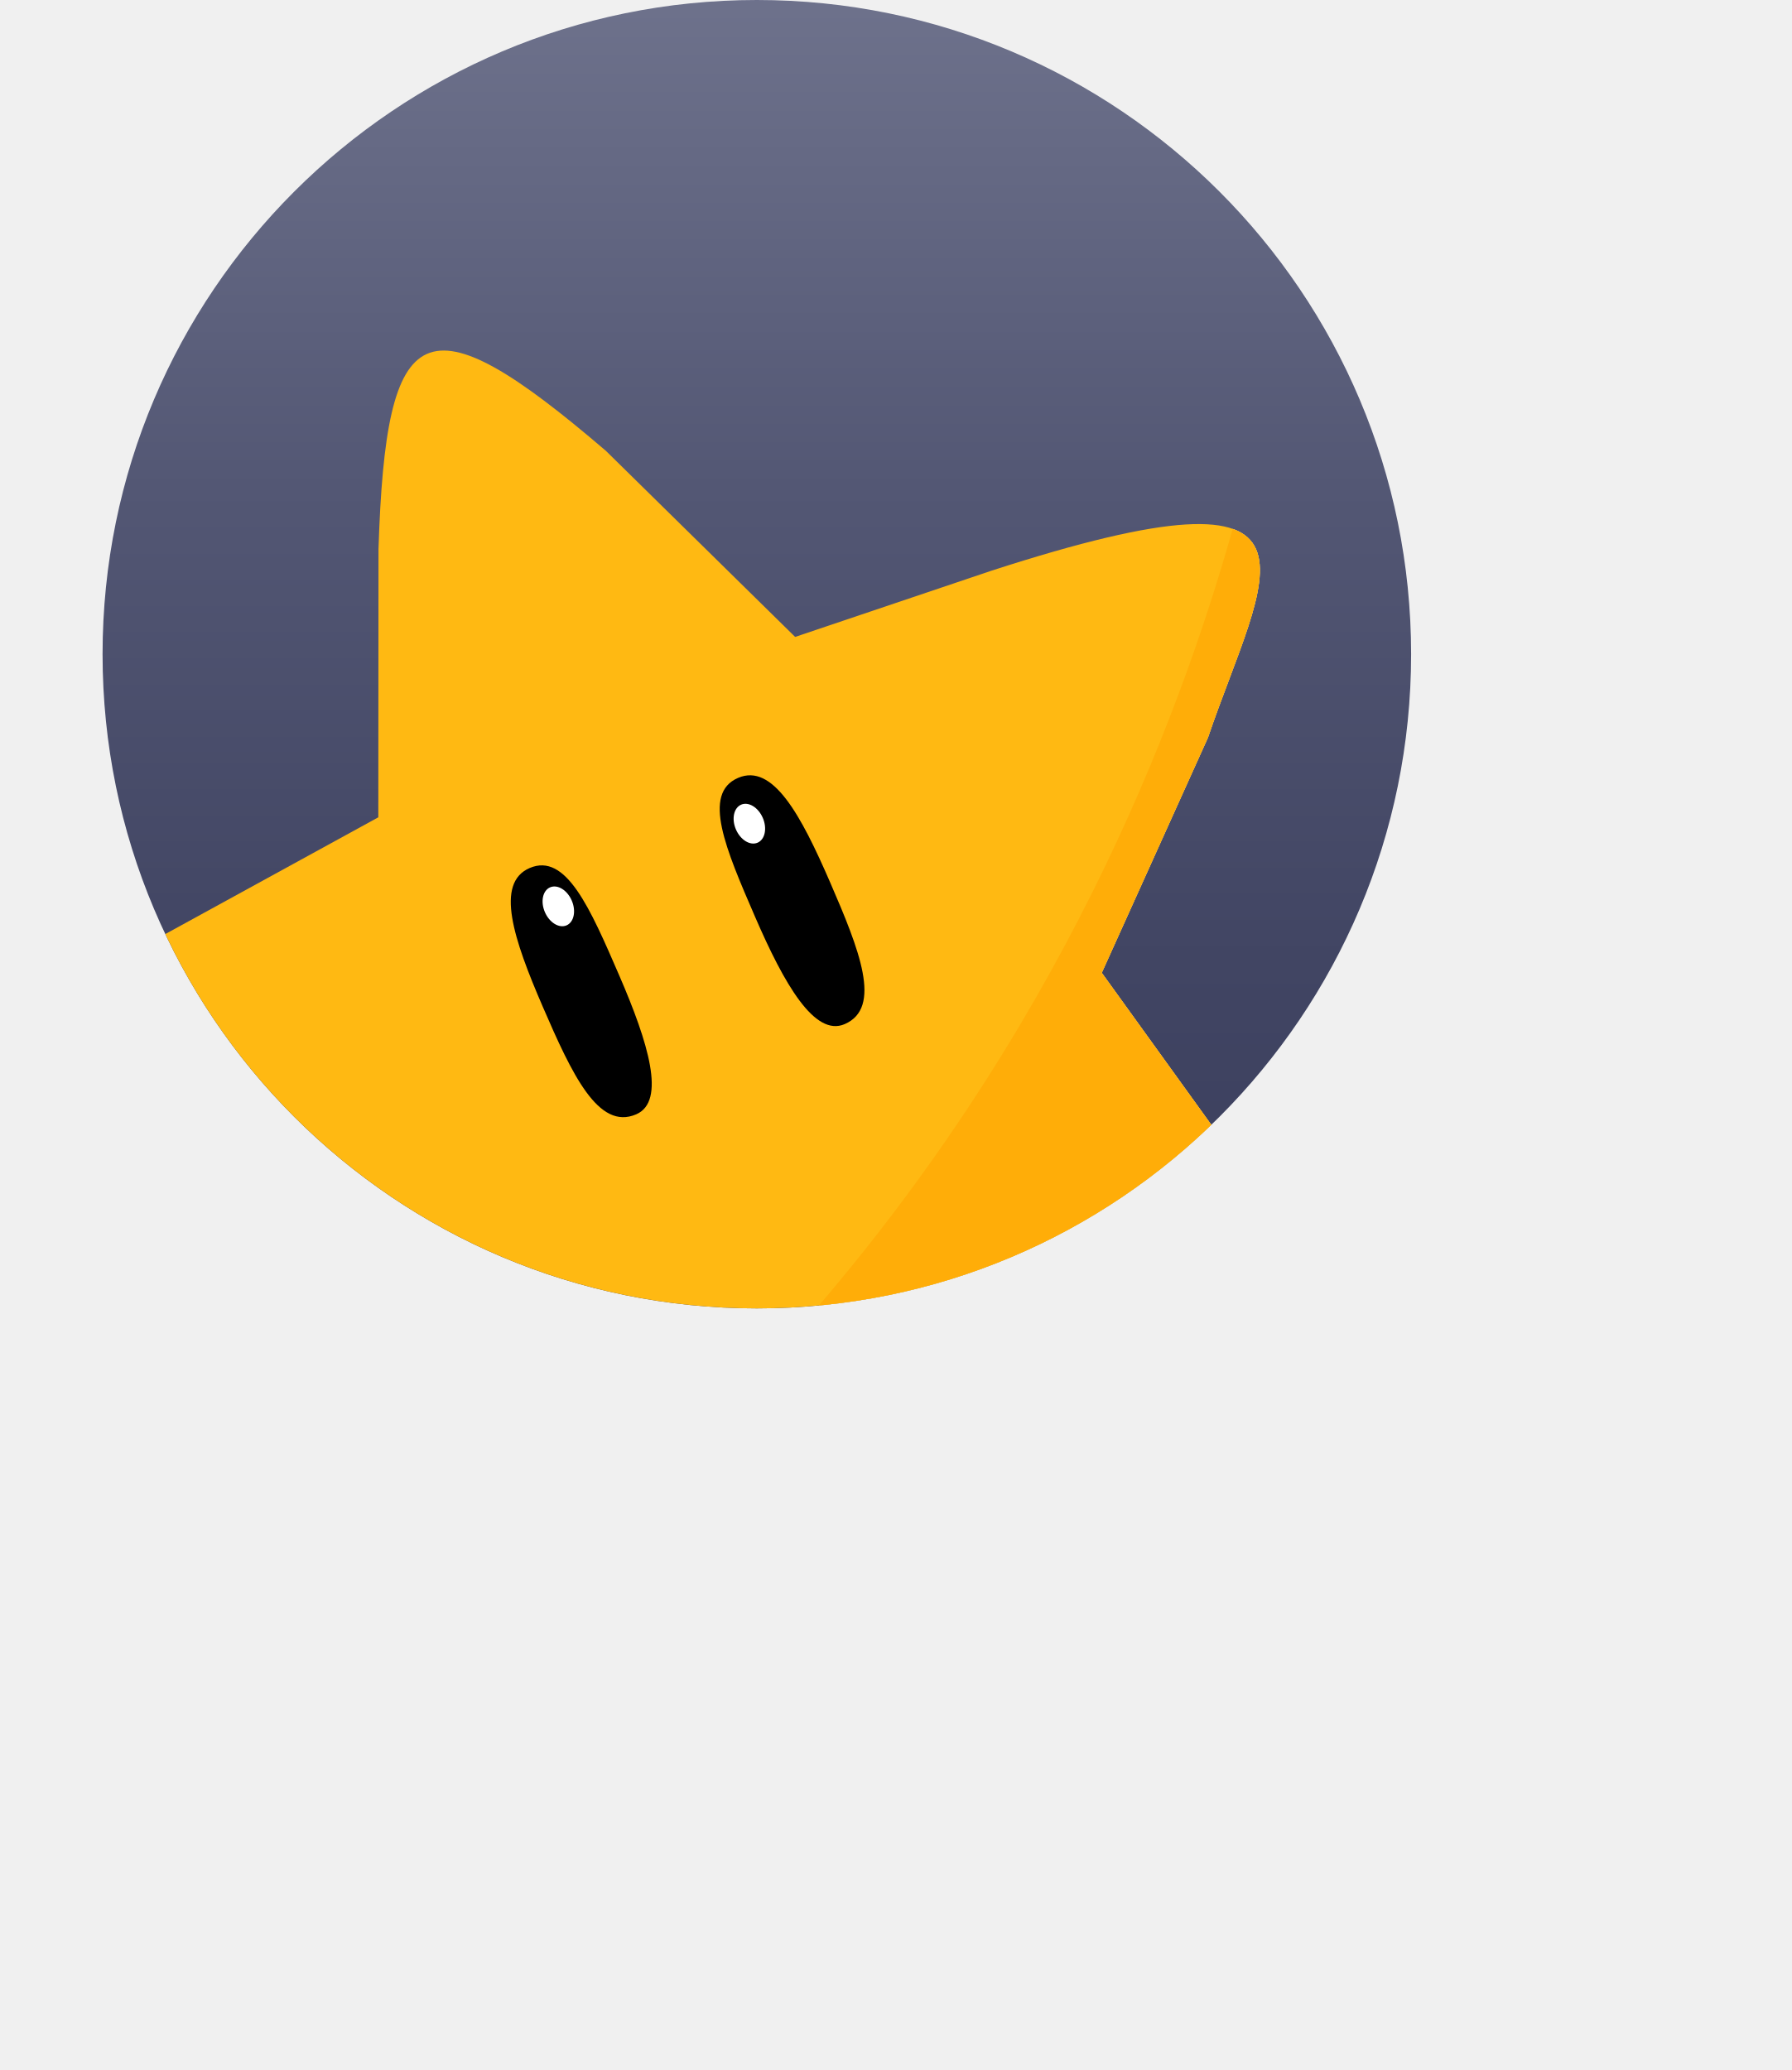
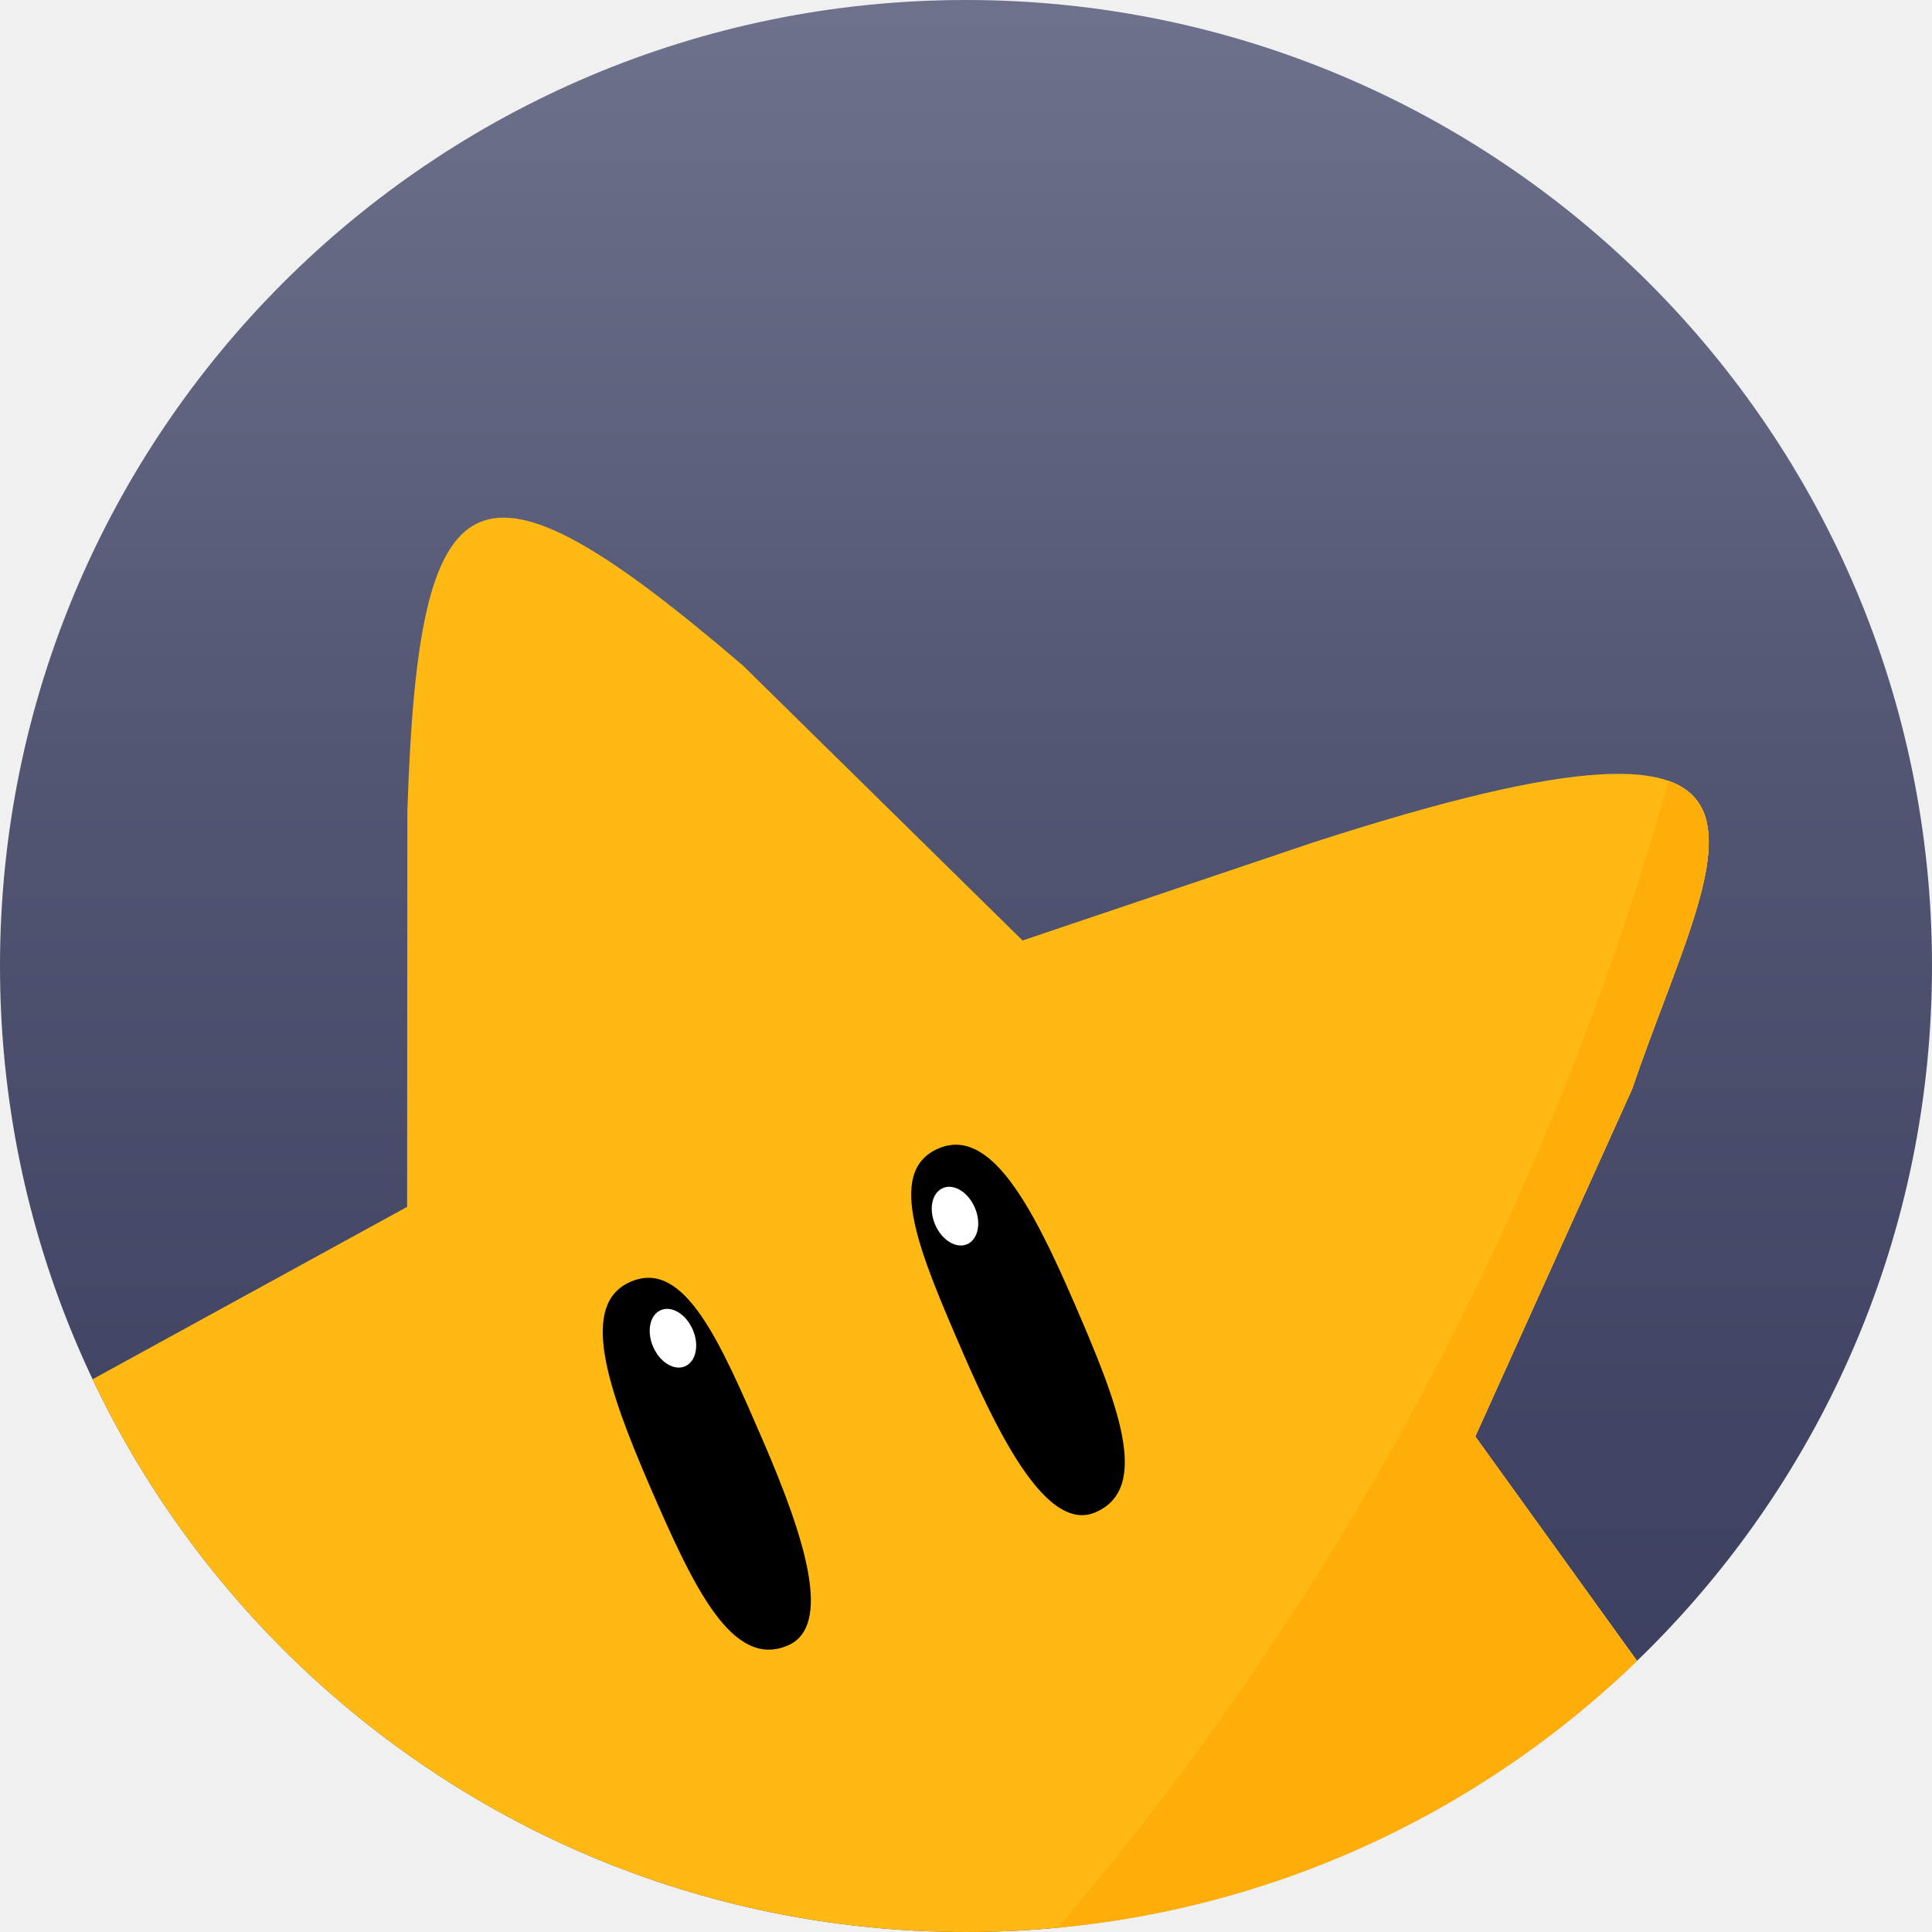
- <svg xmlns="http://www.w3.org/2000/svg" id="Layer_2" data-name="Layer 2" viewBox="0 0 1478.49 1708.66">
-   <defs>
-     <style>.cls-1{fill:none;}.cls-2{fill:url(#linear-gradient);}.cls-3{fill:#ffb912;}.cls-4{clip-path:url(#clip-path);}.cls-5{clip-path:url(#clip-path-2);}.cls-6{fill:#fff;}.cls-7{clip-path:url(#clip-path-5);}.cls-8{clip-path:url(#clip-path-7);}.cls-9{fill:#ffad08;}</style>
-     <linearGradient id="linear-gradient" x1="541" y1="1072.59" x2="541" y2="-7.41" gradientUnits="userSpaceOnUse">
-       <stop offset="0" stop-color="#3a3e5d" />
-       <stop offset="0.26" stop-color="#414563" />
-       <stop offset="0.62" stop-color="#535774" />
-       <stop offset="1" stop-color="#6e728c" />
-     </linearGradient>
-     <clipPath id="clip-path" transform="translate(83.65)">
-       <circle class="cls-1" cx="541" cy="540" r="540" />
-     </clipPath>
-     <clipPath id="clip-path-2" transform="translate(83.65)">
-       <path class="cls-1" d="M416.38,372.11,572.61,525.74l162-54.65c298.53-96.72,224.31,3.49,178.74,137.7L825.68,803l97.67,135.52c86.39,136,195.31,248.26-58,217.1l-232.42-29.37L507.14,1296.75c-117.71,139.13-150.48,202.83-210.62-86.37L266.65,1045,117.32,996.66C-119,911.74-144.08,893.19,27.25,785L228.59,674.64l.14-221.31C234.94,260.34,266.38,243.63,416.38,372.11Z" />
-     </clipPath>
-     <clipPath id="clip-path-5" transform="translate(83.65)">
-       <circle class="cls-2" cx="541" cy="540" r="540" />
-     </clipPath>
-     <clipPath id="clip-path-7" transform="translate(83.65)">
-       <path class="cls-3" d="M416.38,372.11,572.61,525.74l162-54.65c298.53-96.72,224.31,3.49,178.74,137.7L825.68,803l97.67,135.52c86.39,136,195.31,248.26-58,217.1l-232.42-29.37L507.14,1296.75c-117.71,139.13-150.48,202.83-210.62-86.37L266.65,1045,117.32,996.66C-119,911.74-144.08,893.19,27.25,785L228.59,674.64l.14-221.31C234.94,260.34,266.38,243.63,416.38,372.11Z" />
-     </clipPath>
-   </defs>
-   <g id="Layer_2-2" data-name="Layer 2">
-     <g class="cls-4">
-       <g class="cls-5">
-         <path class="cls-6" d="M937.51,423c-41.66,152.4-133.58,407.34-345.7,655.08a1677.39,1677.39,0,0,1-386.64,332l381.57,298.55L1394.85,675.85Z" transform="translate(83.65)" />
-         <path class="cls-6" d="M427.44,805.19c24.14,55.77,38.78,103.89,14,114.61-31.27,13.54-53-33.07-77.13-88.84s-39.52-102-10.86-114.44C383.44,703.54,403.3,749.41,427.44,805.19Z" transform="translate(83.65)" />
-         <path class="cls-6" d="M539.5,756.68c24.15,55.78,49.21,99.39,74,88.67,31.27-13.54,12.16-61.27-12-117s-47.34-98.65-76-86.24C495.51,655,515.36,700.91,539.5,756.68Z" transform="translate(83.65)" />
-         <ellipse class="cls-6" cx="377.2" cy="748.09" rx="12.07" ry="17.1" transform="translate(-182.47 211.38) rotate(-23.4)" />
-         <ellipse class="cls-6" cx="534.87" cy="679.84" rx="12.07" ry="17.1" transform="translate(-142.39 268.39) rotate(-23.4)" />
-       </g>
-       <g class="cls-5">
-         <path class="cls-6" d="M937.51,423c-41.66,152.4-133.58,407.34-345.7,655.08a1677.39,1677.39,0,0,1-386.64,332l381.57,298.55L1394.85,675.85Z" transform="translate(83.65)" />
-         <path class="cls-6" d="M427.44,805.19c24.14,55.77,38.78,103.89,14,114.61-31.27,13.54-53-33.07-77.13-88.84s-39.52-102-10.86-114.44C383.44,703.54,403.3,749.41,427.44,805.19Z" transform="translate(83.65)" />
-         <path class="cls-6" d="M539.5,756.68c24.15,55.78,49.21,99.39,74,88.67,31.27-13.54,12.16-61.27-12-117s-47.34-98.65-76-86.24C495.51,655,515.36,700.91,539.5,756.68Z" transform="translate(83.65)" />
-         <ellipse class="cls-6" cx="377.2" cy="748.09" rx="12.07" ry="17.1" transform="translate(-182.47 211.38) rotate(-23.4)" />
-         <ellipse class="cls-6" cx="534.87" cy="679.84" rx="12.07" ry="17.1" transform="translate(-142.39 268.39) rotate(-23.4)" />
-       </g>
-       <g class="cls-5">
-         <path class="cls-6" d="M937.51,423c-41.66,152.4-133.58,407.34-345.7,655.08a1677.39,1677.39,0,0,1-386.64,332l381.57,298.55L1394.85,675.85Z" transform="translate(83.65)" />
-         <path class="cls-6" d="M427.44,805.19c24.14,55.77,38.78,103.89,14,114.61-31.27,13.54-53-33.07-77.13-88.84s-39.52-102-10.86-114.44C383.44,703.54,403.3,749.41,427.44,805.19Z" transform="translate(83.65)" />
-         <path class="cls-6" d="M539.5,756.68c24.15,55.78,49.21,99.39,74,88.67,31.27-13.54,12.16-61.27-12-117s-47.34-98.65-76-86.24C495.51,655,515.36,700.91,539.5,756.68Z" transform="translate(83.65)" />
-         <ellipse class="cls-6" cx="377.2" cy="748.09" rx="12.07" ry="17.1" transform="translate(-182.47 211.38) rotate(-23.4)" />
-         <ellipse class="cls-6" cx="534.87" cy="679.84" rx="12.07" ry="17.1" transform="translate(-142.39 268.39) rotate(-23.4)" />
+ <svg xmlns="http://www.w3.org/2000/svg" xmlns:xlink="http://www.w3.org/1999/xlink" version="1.1" id="Layer_2" x="0px" y="0px" viewBox="0 0 1080 1080" style="enable-background:new 0 0 1080 1080;" xml:space="preserve">
+   <style type="text/css">
+ 	.st0{clip-path:url(#SVGID_2_);}
+ 	.st1{clip-path:url(#SVGID_4_);fill:#FFFFFF;}
+ 	.st2{clip-path:url(#SVGID_6_);fill:#FFFFFF;}
+ 	.st3{clip-path:url(#SVGID_8_);fill:#FFFFFF;}
+ 	.st4{clip-path:url(#SVGID_11_);}
+ 	.st5{clip-path:url(#SVGID_13_);fill:#FFFFFF;}
+ 	.st6{clip-path:url(#SVGID_15_);fill:#FFAD08;}
+ 	.st7{clip-path:url(#SVGID_15_);}
+ 	.st8{clip-path:url(#SVGID_15_);fill:#FFFFFF;}
+ 	.st9{clip-path:url(#SVGID_19_);}
+ </style>
+   <g id="Layer_2">
+     <g>
+       <g>
+         <defs>
+           <circle id="SVGID_1_" cx="540" cy="540" r="540" />
+         </defs>
+         <clipPath id="SVGID_2_">
+           <use xlink:href="#SVGID_1_" style="overflow:visible;" />
+         </clipPath>
+         <g class="st0">
+           <g>
+             <defs>
+               <path id="SVGID_3_" d="M415.38,372.11l156.23,153.63l162.01-54.65c298.53-96.72,224.31,3.48,178.74,137.7l-87.68,194.22        l97.67,135.52c86.4,136.03,195.31,248.25-57.99,217.09l-232.42-29.37l-125.8,170.49        c-117.71,139.14-150.48,202.83-210.62-86.36l-29.87-165.41l-149.33-48.31c-236.35-84.92-261.4-103.47-90.07-211.67        l201.34-110.35l0.14-221.31C233.94,260.34,265.38,243.63,415.38,372.11z" />
+             </defs>
+             <clipPath id="SVGID_4_">
+               <use xlink:href="#SVGID_3_" style="overflow:visible;" />
+             </clipPath>
+             <path class="st1" d="M936.51,423.02c-41.66,152.41-133.58,407.35-345.71,655.09c-135.23,157.94-277.17,263.72-386.63,332.01       c127.19,99.52,254.38,199.03,381.57,298.55l808.11-1032.82C1241.4,591.57,1088.96,507.29,936.51,423.02z" />
+             <path class="st1" d="M426.44,805.19c24.14,55.78,38.78,103.9,14.02,114.61c-31.27,13.54-52.99-33.07-77.13-88.84       c-24.14-55.78-39.52-102.03-10.85-114.44C382.44,703.54,402.3,749.41,426.44,805.19z" />
+             <path class="st1" d="M538.5,756.68c24.14,55.78,49.21,99.39,73.96,88.67c31.27-13.54,12.16-61.27-11.98-117.05       c-24.14-55.78-47.34-98.65-76.01-86.24C494.51,655.04,514.36,700.91,538.5,756.68z" />
+             <ellipse transform="matrix(0.9177 -0.3972 0.3972 0.9177 -266.2007 210.9787)" class="st1" cx="376.2" cy="748.09" rx="12.07" ry="17.1" />
+             <ellipse transform="matrix(0.9177 -0.3972 0.3972 0.9177 -226.1199 267.9947)" class="st1" cx="533.87" cy="679.84" rx="12.07" ry="17.1" />
+           </g>
+           <g>
+             <defs>
+               <path id="SVGID_5_" d="M415.38,372.11l156.23,153.63l162.01-54.65c298.53-96.72,224.31,3.48,178.74,137.7l-87.68,194.22        l97.67,135.52c86.4,136.03,195.31,248.25-57.99,217.09l-232.42-29.37l-125.8,170.49        c-117.71,139.14-150.48,202.83-210.62-86.36l-29.87-165.41l-149.33-48.31c-236.35-84.92-261.4-103.47-90.07-211.67        l201.34-110.35l0.14-221.31C233.94,260.34,265.38,243.63,415.38,372.11z" />
+             </defs>
+             <clipPath id="SVGID_6_">
+               <use xlink:href="#SVGID_5_" style="overflow:visible;" />
+             </clipPath>
+             <path class="st2" d="M936.51,423.02c-41.66,152.41-133.58,407.35-345.71,655.09c-135.23,157.94-277.17,263.72-386.63,332.01       c127.19,99.52,254.38,199.03,381.57,298.55l808.11-1032.82C1241.4,591.57,1088.96,507.29,936.51,423.02z" />
+             <path class="st2" d="M426.44,805.19c24.14,55.78,38.78,103.9,14.02,114.61c-31.27,13.54-52.99-33.07-77.13-88.84       c-24.14-55.78-39.52-102.03-10.85-114.44C382.44,703.54,402.3,749.41,426.44,805.19z" />
+             <path class="st2" d="M538.5,756.68c24.14,55.78,49.21,99.39,73.96,88.67c31.27-13.54,12.16-61.27-11.98-117.05       c-24.14-55.78-47.34-98.65-76.01-86.24C494.51,655.04,514.36,700.91,538.5,756.68z" />
+             <ellipse transform="matrix(0.9177 -0.3972 0.3972 0.9177 -266.2007 210.9787)" class="st2" cx="376.2" cy="748.09" rx="12.07" ry="17.1" />
+             <ellipse transform="matrix(0.9177 -0.3972 0.3972 0.9177 -226.1199 267.9947)" class="st2" cx="533.87" cy="679.84" rx="12.07" ry="17.1" />
+           </g>
+           <g>
+             <defs>
+               <path id="SVGID_7_" d="M415.38,372.11l156.23,153.63l162.01-54.65c298.53-96.72,224.31,3.48,178.74,137.7l-87.68,194.22        l97.67,135.52c86.4,136.03,195.31,248.25-57.99,217.09l-232.42-29.37l-125.8,170.49        c-117.71,139.14-150.48,202.83-210.62-86.36l-29.87-165.41l-149.33-48.31c-236.35-84.92-261.4-103.47-90.07-211.67        l201.34-110.35l0.14-221.31C233.94,260.34,265.38,243.63,415.38,372.11z" />
+             </defs>
+             <clipPath id="SVGID_8_">
+               <use xlink:href="#SVGID_7_" style="overflow:visible;" />
+             </clipPath>
+             <path class="st3" d="M936.51,423.02c-41.66,152.41-133.58,407.35-345.71,655.09c-135.23,157.94-277.17,263.72-386.63,332.01       c127.19,99.52,254.38,199.03,381.57,298.55l808.11-1032.82C1241.4,591.57,1088.96,507.29,936.51,423.02z" />
+             <path class="st3" d="M426.44,805.19c24.14,55.78,38.78,103.9,14.02,114.61c-31.27,13.54-52.99-33.07-77.13-88.84       c-24.14-55.78-39.52-102.03-10.85-114.44C382.44,703.54,402.3,749.41,426.44,805.19z" />
+             <path class="st3" d="M538.5,756.68c24.14,55.78,49.21,99.39,73.96,88.67c31.27-13.54,12.16-61.27-11.98-117.05       c-24.14-55.78-47.34-98.65-76.01-86.24C494.51,655.04,514.36,700.91,538.5,756.68z" />
+             <ellipse transform="matrix(0.9177 -0.3972 0.3972 0.9177 -266.2007 210.9787)" class="st3" cx="376.2" cy="748.09" rx="12.07" ry="17.1" />
+             <ellipse transform="matrix(0.9177 -0.3972 0.3972 0.9177 -226.1199 267.9947)" class="st3" cx="533.87" cy="679.84" rx="12.07" ry="17.1" />
+           </g>
+         </g>
      </g>
    </g>
-     <circle class="cls-2" cx="624.65" cy="540" r="540" />
-     <g class="cls-7">
-       <g class="cls-5">
-         <path class="cls-6" d="M937.51,423c-41.66,152.4-133.58,407.34-345.7,655.08a1677.39,1677.39,0,0,1-386.64,332l381.57,298.55L1394.85,675.85Z" transform="translate(83.65)" />
-         <path class="cls-6" d="M427.44,805.19c24.14,55.77,38.78,103.89,14,114.61-31.27,13.54-53-33.07-77.13-88.84s-39.52-102-10.86-114.44C383.44,703.54,403.3,749.41,427.44,805.19Z" transform="translate(83.65)" />
-         <path class="cls-6" d="M539.5,756.68c24.15,55.78,49.21,99.39,74,88.67,31.27-13.54,12.16-61.27-12-117s-47.34-98.65-76-86.24C495.51,655,515.36,700.91,539.5,756.68Z" transform="translate(83.65)" />
-         <ellipse class="cls-6" cx="377.2" cy="748.09" rx="12.07" ry="17.1" transform="translate(-182.47 211.38) rotate(-23.4)" />
-         <ellipse class="cls-6" cx="534.87" cy="679.84" rx="12.07" ry="17.1" transform="translate(-142.39 268.39) rotate(-23.4)" />
+     <g>
+       <g>
+         <defs>
+           <circle id="SVGID_9_" cx="540" cy="540" r="540" />
+         </defs>
+         <linearGradient id="SVGID_10_" gradientUnits="userSpaceOnUse" x1="540" y1="1072.587" x2="540" y2="-7.413">
+           <stop offset="0" style="stop-color:#3A3E5D" />
+           <stop offset="0.256" style="stop-color:#414563" />
+           <stop offset="0.618" style="stop-color:#535774" />
+           <stop offset="1" style="stop-color:#6E728C" />
+         </linearGradient>
+         <use xlink:href="#SVGID_9_" style="overflow:visible;fill:url(#SVGID_10_);" />
+         <clipPath id="SVGID_11_">
+           <use xlink:href="#SVGID_9_" style="overflow:visible;" />
+         </clipPath>
+         <g class="st4">
+           <g>
+             <defs>
+               <path id="SVGID_12_" d="M415.38,372.11l156.23,153.63l162.01-54.65c298.53-96.72,224.31,3.48,178.74,137.7l-87.68,194.22        l97.67,135.52c86.4,136.03,195.31,248.25-57.99,217.09l-232.42-29.37l-125.8,170.49        c-117.71,139.14-150.48,202.83-210.62-86.36l-29.87-165.41l-149.33-48.31c-236.35-84.92-261.4-103.47-90.07-211.67        l201.34-110.35l0.14-221.31C233.94,260.34,265.38,243.63,415.38,372.11z" />
+             </defs>
+             <clipPath id="SVGID_13_">
+               <use xlink:href="#SVGID_12_" style="overflow:visible;" />
+             </clipPath>
+             <path class="st5" d="M936.51,423.02c-41.66,152.41-133.58,407.35-345.71,655.09c-135.23,157.94-277.17,263.72-386.63,332.01       c127.19,99.52,254.38,199.03,381.57,298.55l808.11-1032.82C1241.4,591.57,1088.96,507.29,936.51,423.02z" />
+             <path class="st5" d="M426.44,805.19c24.14,55.78,38.78,103.9,14.02,114.61c-31.27,13.54-52.99-33.07-77.13-88.84       c-24.14-55.78-39.52-102.03-10.85-114.44C382.44,703.54,402.3,749.41,426.44,805.19z" />
+             <path class="st5" d="M538.5,756.68c24.14,55.78,49.21,99.39,73.96,88.67c31.27-13.54,12.16-61.27-11.98-117.05       c-24.14-55.78-47.34-98.65-76.01-86.24C494.51,655.04,514.36,700.91,538.5,756.68z" />
+             <ellipse transform="matrix(0.9177 -0.3972 0.3972 0.9177 -266.2007 210.9787)" class="st5" cx="376.2" cy="748.09" rx="12.07" ry="17.1" />
+             <ellipse transform="matrix(0.9177 -0.3972 0.3972 0.9177 -226.1199 267.9947)" class="st5" cx="533.87" cy="679.84" rx="12.07" ry="17.1" />
+           </g>
+           <g>
+             <defs>
+               <path id="SVGID_14_" d="M415.38,372.11l156.23,153.63l162.01-54.65c298.53-96.72,224.31,3.48,178.74,137.7l-87.68,194.22        l97.67,135.52c86.4,136.03,195.31,248.25-57.99,217.09l-232.42-29.37l-125.8,170.49        c-117.71,139.14-150.48,202.83-210.62-86.36l-29.87-165.41l-149.33-48.31c-236.35-84.92-261.4-103.47-90.07-211.67        l201.34-110.35l0.14-221.31C233.94,260.34,265.38,243.63,415.38,372.11z" />
+             </defs>
+             <use xlink:href="#SVGID_14_" style="overflow:visible;fill:#FFB912;" />
+             <clipPath id="SVGID_15_">
+               <use xlink:href="#SVGID_14_" style="overflow:visible;" />
+             </clipPath>
+             <path class="st6" d="M936.51,423.02c-41.66,152.41-133.58,407.35-345.71,655.09c-135.23,157.94-277.17,263.72-386.63,332.01       c127.19,99.52,254.38,199.03,381.57,298.55l808.11-1032.82C1241.4,591.57,1088.96,507.29,936.51,423.02z" />
+             <path class="st7" d="M426.44,805.19c24.14,55.78,38.78,103.9,14.02,114.61c-31.27,13.54-52.99-33.07-77.13-88.84       c-24.14-55.78-39.52-102.03-10.85-114.44C382.44,703.54,402.3,749.41,426.44,805.19z" />
+             <path class="st7" d="M538.5,756.68c24.14,55.78,49.21,99.39,73.96,88.67c31.27-13.54,12.16-61.27-11.98-117.05       c-24.14-55.78-47.34-98.65-76.01-86.24C494.51,655.04,514.36,700.91,538.5,756.68z" />
+             <ellipse transform="matrix(0.9177 -0.3972 0.3972 0.9177 -266.2007 210.9787)" class="st8" cx="376.2" cy="748.09" rx="12.07" ry="17.1" />
+             <ellipse transform="matrix(0.9177 -0.3972 0.3972 0.9177 -226.1199 267.9947)" class="st8" cx="533.87" cy="679.84" rx="12.07" ry="17.1" />
+           </g>
+           <g>
+             <defs>
+               <path id="SVGID_16_" d="M415.38,372.11l156.23,153.63l162.01-54.65c298.53-96.72,224.31,3.48,178.74,137.7l-87.68,194.22        l97.67,135.52c86.4,136.03,195.31,248.25-57.99,217.09l-232.42-29.37l-125.8,170.49        c-117.71,139.14-150.48,202.83-210.62-86.36l-29.87-165.41l-149.33-48.31c-236.35-84.92-261.4-103.47-90.07-211.67        l201.34-110.35l0.14-221.31C233.94,260.34,265.38,243.63,415.38,372.11z" />
+             </defs>
+             <clipPath id="SVGID_17_">
+               <use xlink:href="#SVGID_16_" style="overflow:visible;" />
+             </clipPath>
+           </g>
+         </g>
      </g>
-       <path class="cls-3" d="M416.38,372.11,572.61,525.74l162-54.65c298.53-96.72,224.31,3.49,178.74,137.7L825.68,803l97.67,135.52c86.39,136,195.31,248.26-58,217.1l-232.42-29.37L507.14,1296.75c-117.71,139.13-150.48,202.83-210.62-86.37L266.65,1045,117.32,996.66C-119,911.74-144.08,893.19,27.25,785L228.59,674.64l.14-221.31C234.94,260.34,266.38,243.63,416.38,372.11Z" transform="translate(83.65)" />
-       <g class="cls-8">
-         <path class="cls-9" d="M937.51,423c-41.66,152.4-133.58,407.34-345.7,655.08a1677.39,1677.39,0,0,1-386.64,332l381.57,298.55L1394.85,675.85Z" transform="translate(83.65)" />
-         <path d="M427.44,805.19c24.14,55.77,38.78,103.89,14,114.61-31.27,13.54-53-33.07-77.13-88.84s-39.52-102-10.86-114.44C383.44,703.54,403.3,749.41,427.44,805.19Z" transform="translate(83.65)" />
-         <path d="M539.5,756.68c24.15,55.78,49.21,99.39,74,88.67,31.27-13.54,12.16-61.27-12-117s-47.34-98.65-76-86.24C495.51,655,515.36,700.91,539.5,756.68Z" transform="translate(83.65)" />
-         <ellipse class="cls-6" cx="377.2" cy="748.09" rx="12.07" ry="17.1" transform="translate(-182.47 211.38) rotate(-23.4)" />
-         <ellipse class="cls-6" cx="534.87" cy="679.84" rx="12.07" ry="17.1" transform="translate(-142.39 268.39) rotate(-23.4)" />
+     </g>
+     <g>
+       <g>
+         <defs>
+           <circle id="SVGID_18_" cx="540" cy="540" r="540" />
+         </defs>
+         <clipPath id="SVGID_19_">
+           <use xlink:href="#SVGID_18_" style="overflow:visible;" />
+         </clipPath>
+         <g class="st9">
+           <g>
+             <defs>
+               <path id="SVGID_20_" d="M415.38,372.11l156.23,153.63l162.01-54.65c298.53-96.72,224.31,3.48,178.74,137.7l-87.68,194.22        l97.67,135.52c86.4,136.03,195.31,248.25-57.99,217.09l-232.42-29.37l-125.8,170.49        c-117.71,139.14-150.48,202.83-210.62-86.36l-29.87-165.41l-149.33-48.31c-236.35-84.92-261.4-103.47-90.07-211.67        l201.34-110.35l0.14-221.31C233.94,260.34,265.38,243.63,415.38,372.11z" />
+             </defs>
+             <clipPath id="SVGID_21_">
+               <use xlink:href="#SVGID_20_" style="overflow:visible;" />
+             </clipPath>
+           </g>
+           <g>
+             <defs>
+               <path id="SVGID_22_" d="M415.38,372.11l156.23,153.63l162.01-54.65c298.53-96.72,224.31,3.48,178.74,137.7l-87.68,194.22        l97.67,135.52c86.4,136.03,195.31,248.25-57.99,217.09l-232.42-29.37l-125.8,170.49        c-117.71,139.14-150.48,202.83-210.62-86.36l-29.87-165.41l-149.33-48.31c-236.35-84.92-261.4-103.47-90.07-211.67        l201.34-110.35l0.14-221.31C233.94,260.34,265.38,243.63,415.38,372.11z" />
+             </defs>
+             <clipPath id="SVGID_23_">
+               <use xlink:href="#SVGID_22_" style="overflow:visible;" />
+             </clipPath>
+           </g>
+           <g>
+             <defs>
+               <path id="SVGID_24_" d="M415.38,372.11l156.23,153.63l162.01-54.65c298.53-96.72,224.31,3.48,178.74,137.7l-87.68,194.22        l97.67,135.52c86.4,136.03,195.31,248.25-57.99,217.09l-232.42-29.37l-125.8,170.49        c-117.71,139.14-150.48,202.83-210.62-86.36l-29.87-165.41l-149.33-48.31c-236.35-84.92-261.4-103.47-90.07-211.67        l201.34-110.35l0.14-221.31C233.94,260.34,265.38,243.63,415.38,372.11z" />
+             </defs>
+             <clipPath id="SVGID_25_">
+               <use xlink:href="#SVGID_24_" style="overflow:visible;" />
+             </clipPath>
+           </g>
+         </g>
      </g>
    </g>
  </g>
</svg>
